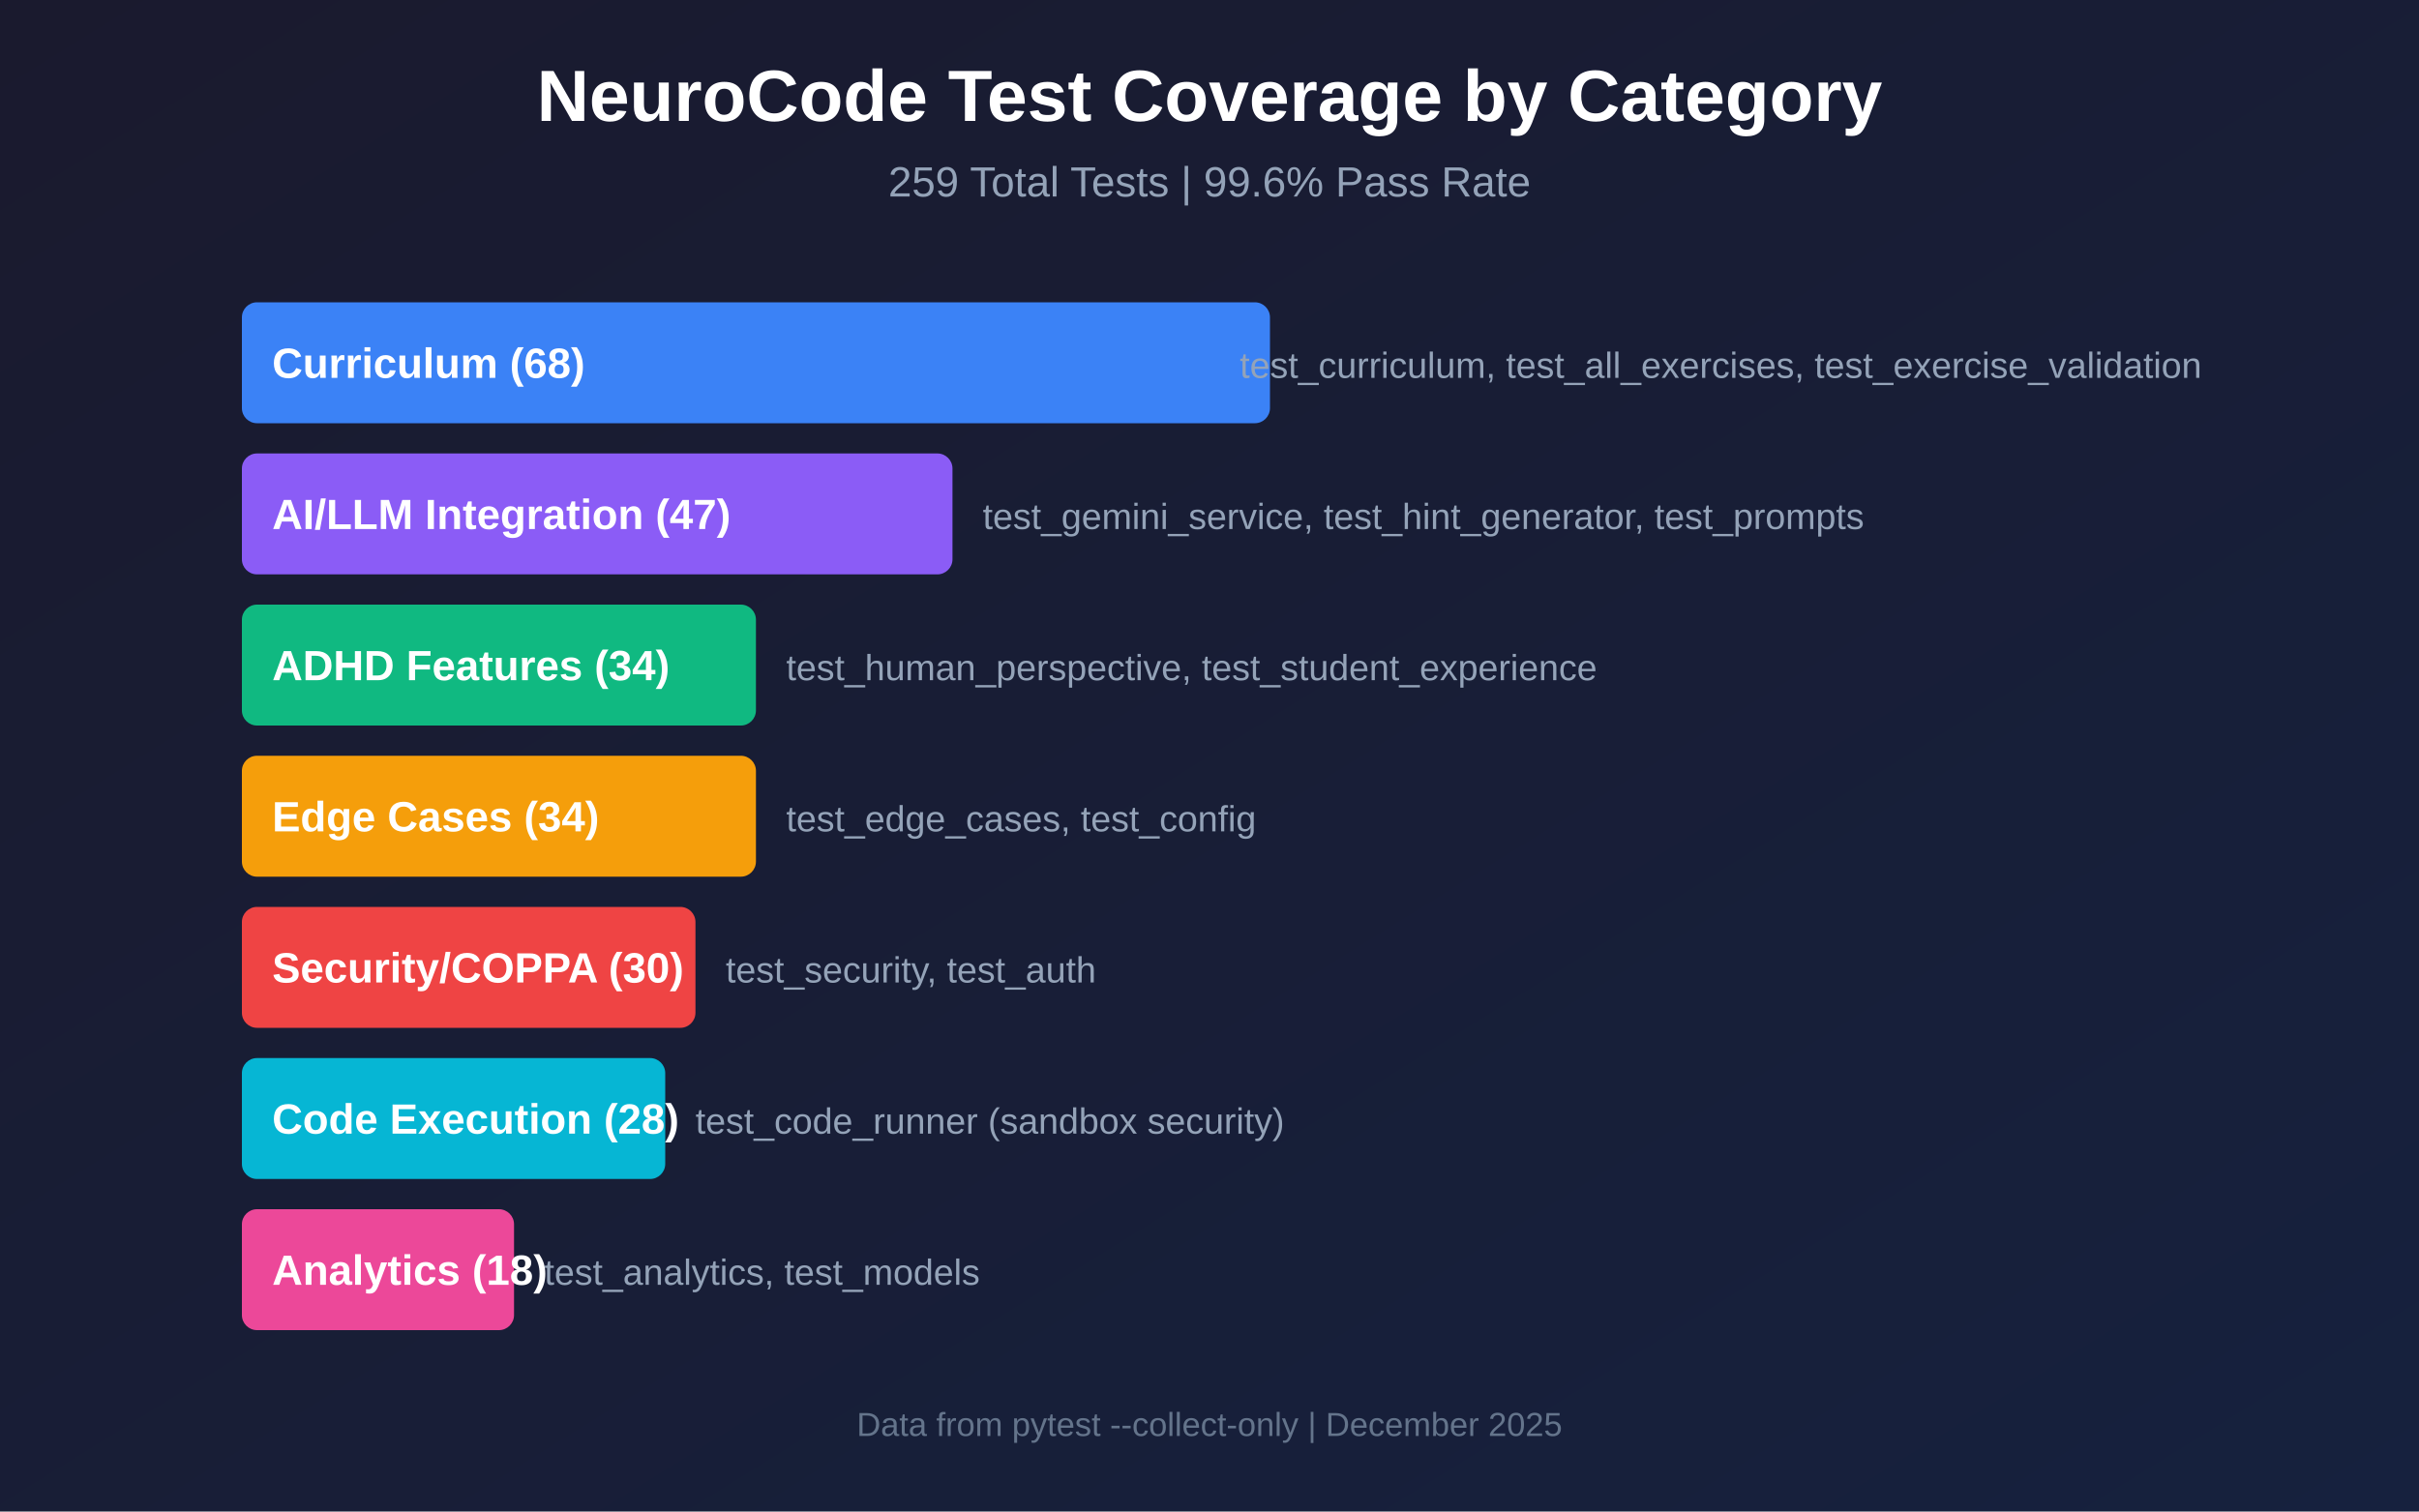
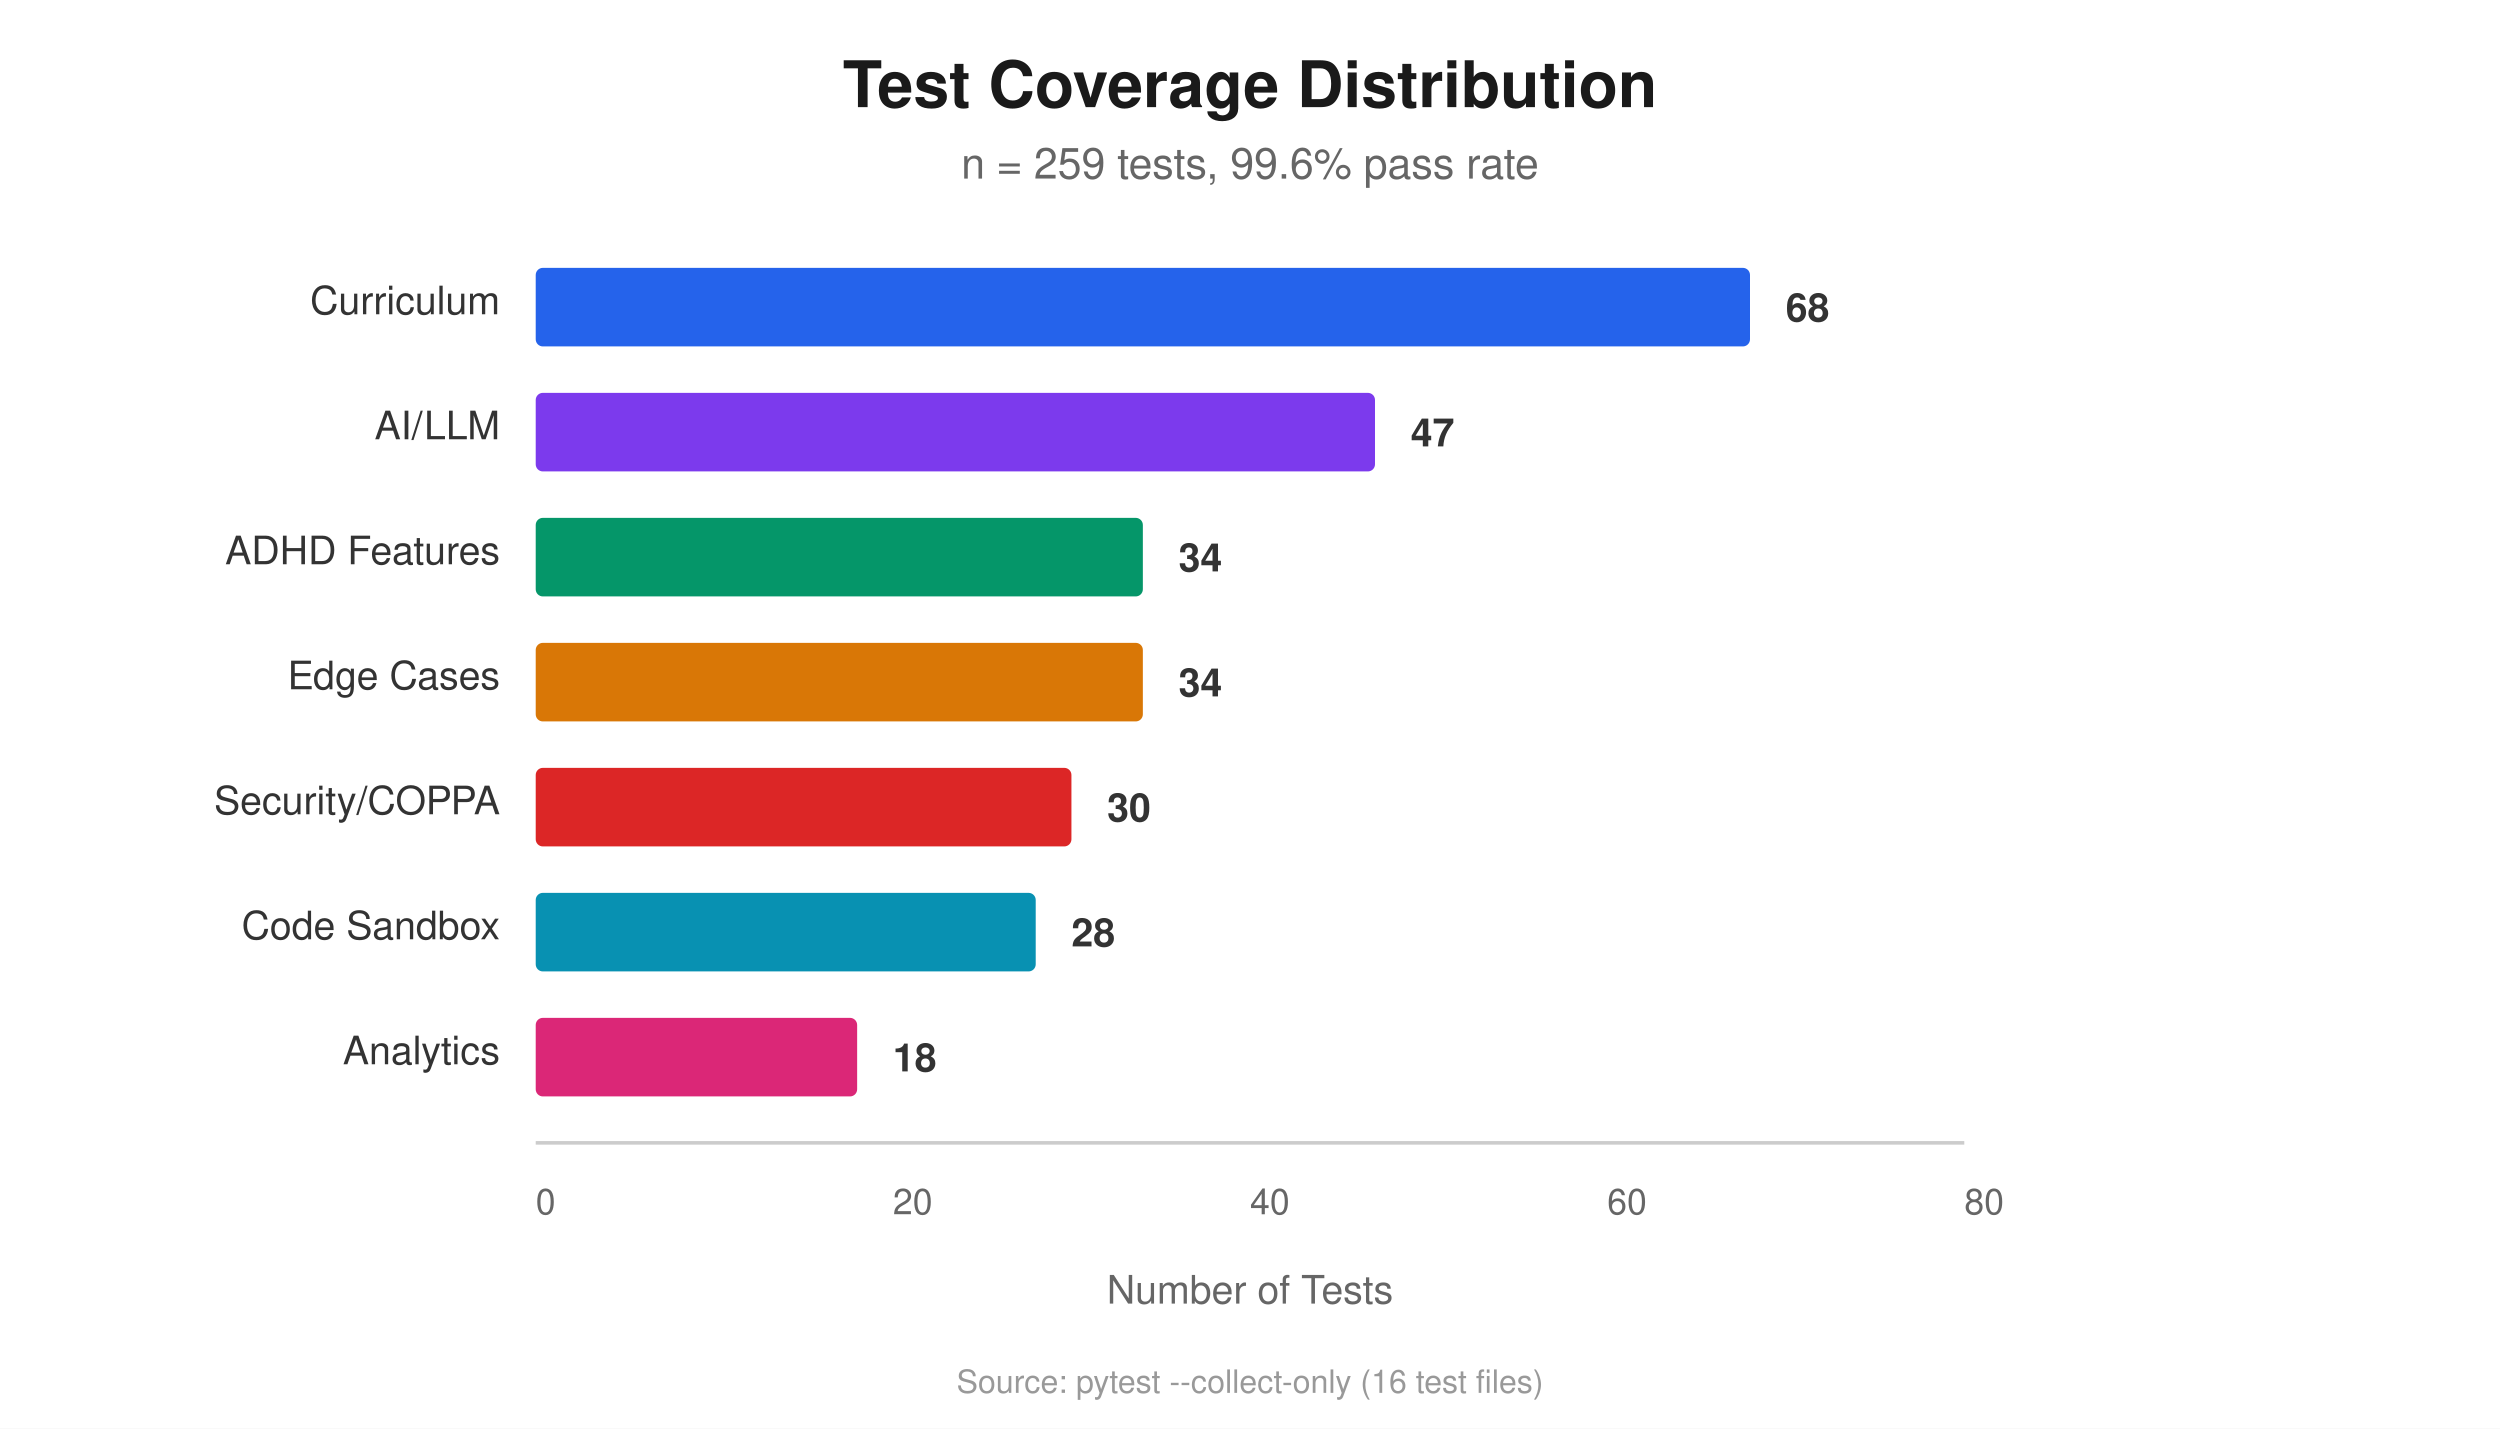
- <svg xmlns="http://www.w3.org/2000/svg" viewBox="0 0 800 500">
-   <defs>
-     <linearGradient id="bgGrad" x1="0%" y1="0%" x2="100%" y2="100%">
-       <stop offset="0%" style="stop-color:#1a1a2e;stop-opacity:1" />
-       <stop offset="100%" style="stop-color:#16213e;stop-opacity:1" />
-     </linearGradient>
-   </defs>
-   <rect width="800" height="500" fill="url(#bgGrad)" />
-   <text x="400" y="40" text-anchor="middle" fill="#fff" font-family="Arial, sans-serif" font-size="24" font-weight="bold">NeuroCode Test Coverage by Category</text>
-   <text x="400" y="65" text-anchor="middle" fill="#94a3b8" font-family="Arial, sans-serif" font-size="14">259 Total Tests | 99.6% Pass Rate</text>
-   <rect x="80" y="100" width="340" height="40" rx="5" fill="#3b82f6" />
-   <text x="90" y="125" fill="#fff" font-family="Arial, sans-serif" font-size="14" font-weight="bold">Curriculum (68)</text>
-   <text x="410" y="125" fill="#94a3b8" font-family="Arial, sans-serif" font-size="12">test_curriculum, test_all_exercises, test_exercise_validation</text>
-   <rect x="80" y="150" width="235" height="40" rx="5" fill="#8b5cf6" />
-   <text x="90" y="175" fill="#fff" font-family="Arial, sans-serif" font-size="14" font-weight="bold">AI/LLM Integration (47)</text>
-   <text x="325" y="175" fill="#94a3b8" font-family="Arial, sans-serif" font-size="12">test_gemini_service, test_hint_generator, test_prompts</text>
-   <rect x="80" y="200" width="170" height="40" rx="5" fill="#10b981" />
-   <text x="90" y="225" fill="#fff" font-family="Arial, sans-serif" font-size="14" font-weight="bold">ADHD Features (34)</text>
-   <text x="260" y="225" fill="#94a3b8" font-family="Arial, sans-serif" font-size="12">test_human_perspective, test_student_experience</text>
-   <rect x="80" y="250" width="170" height="40" rx="5" fill="#f59e0b" />
-   <text x="90" y="275" fill="#fff" font-family="Arial, sans-serif" font-size="14" font-weight="bold">Edge Cases (34)</text>
-   <text x="260" y="275" fill="#94a3b8" font-family="Arial, sans-serif" font-size="12">test_edge_cases, test_config</text>
-   <rect x="80" y="300" width="150" height="40" rx="5" fill="#ef4444" />
-   <text x="90" y="325" fill="#fff" font-family="Arial, sans-serif" font-size="14" font-weight="bold">Security/COPPA (30)</text>
-   <text x="240" y="325" fill="#94a3b8" font-family="Arial, sans-serif" font-size="12">test_security, test_auth</text>
-   <rect x="80" y="350" width="140" height="40" rx="5" fill="#06b6d4" />
-   <text x="90" y="375" fill="#fff" font-family="Arial, sans-serif" font-size="14" font-weight="bold">Code Execution (28)</text>
-   <text x="230" y="375" fill="#94a3b8" font-family="Arial, sans-serif" font-size="12">test_code_runner (sandbox security)</text>
-   <rect x="80" y="400" width="90" height="40" rx="5" fill="#ec4899" />
-   <text x="90" y="425" fill="#fff" font-family="Arial, sans-serif" font-size="14" font-weight="bold">Analytics (18)</text>
-   <text x="180" y="425" fill="#94a3b8" font-family="Arial, sans-serif" font-size="12">test_analytics, test_models</text>
-   <text x="400" y="475" text-anchor="middle" fill="#64748b" font-family="Arial, sans-serif" font-size="11">Data from pytest --collect-only | December 2025</text>
+ <svg xmlns="http://www.w3.org/2000/svg" viewBox="0 0 700 400">
+   <rect width="700" height="400" fill="#ffffff" />
+   <text x="350" y="30" text-anchor="middle" fill="#1a1a1a" font-family="Helvetica, Arial, sans-serif" font-size="18" font-weight="bold">Test Coverage Distribution</text>
+   <text x="350" y="50" text-anchor="middle" fill="#666" font-family="Helvetica, Arial, sans-serif" font-size="12">n = 259 tests, 99.6% pass rate</text>
+   <text x="140" y="88" text-anchor="end" fill="#333" font-family="Helvetica, Arial, sans-serif" font-size="11">Curriculum</text>
+   <rect x="150" y="75" width="340" height="22" rx="2" fill="#2563eb" />
+   <text x="500" y="90" fill="#333" font-family="Helvetica, Arial, sans-serif" font-size="11" font-weight="bold">68</text>
+   <text x="140" y="123" text-anchor="end" fill="#333" font-family="Helvetica, Arial, sans-serif" font-size="11">AI/LLM</text>
+   <rect x="150" y="110" width="235" height="22" rx="2" fill="#7c3aed" />
+   <text x="395" y="125" fill="#333" font-family="Helvetica, Arial, sans-serif" font-size="11" font-weight="bold">47</text>
+   <text x="140" y="158" text-anchor="end" fill="#333" font-family="Helvetica, Arial, sans-serif" font-size="11">ADHD Features</text>
+   <rect x="150" y="145" width="170" height="22" rx="2" fill="#059669" />
+   <text x="330" y="160" fill="#333" font-family="Helvetica, Arial, sans-serif" font-size="11" font-weight="bold">34</text>
+   <text x="140" y="193" text-anchor="end" fill="#333" font-family="Helvetica, Arial, sans-serif" font-size="11">Edge Cases</text>
+   <rect x="150" y="180" width="170" height="22" rx="2" fill="#d97706" />
+   <text x="330" y="195" fill="#333" font-family="Helvetica, Arial, sans-serif" font-size="11" font-weight="bold">34</text>
+   <text x="140" y="228" text-anchor="end" fill="#333" font-family="Helvetica, Arial, sans-serif" font-size="11">Security/COPPA</text>
+   <rect x="150" y="215" width="150" height="22" rx="2" fill="#dc2626" />
+   <text x="310" y="230" fill="#333" font-family="Helvetica, Arial, sans-serif" font-size="11" font-weight="bold">30</text>
+   <text x="140" y="263" text-anchor="end" fill="#333" font-family="Helvetica, Arial, sans-serif" font-size="11">Code Sandbox</text>
+   <rect x="150" y="250" width="140" height="22" rx="2" fill="#0891b2" />
+   <text x="300" y="265" fill="#333" font-family="Helvetica, Arial, sans-serif" font-size="11" font-weight="bold">28</text>
+   <text x="140" y="298" text-anchor="end" fill="#333" font-family="Helvetica, Arial, sans-serif" font-size="11">Analytics</text>
+   <rect x="150" y="285" width="90" height="22" rx="2" fill="#db2777" />
+   <text x="250" y="300" fill="#333" font-family="Helvetica, Arial, sans-serif" font-size="11" font-weight="bold">18</text>
+   <line x1="150" y1="320" x2="550" y2="320" stroke="#ccc" stroke-width="1" />
+   <text x="150" y="340" fill="#666" font-family="Helvetica, Arial, sans-serif" font-size="10">0</text>
+   <text x="250" y="340" fill="#666" font-family="Helvetica, Arial, sans-serif" font-size="10">20</text>
+   <text x="350" y="340" fill="#666" font-family="Helvetica, Arial, sans-serif" font-size="10">40</text>
+   <text x="450" y="340" fill="#666" font-family="Helvetica, Arial, sans-serif" font-size="10">60</text>
+   <text x="550" y="340" fill="#666" font-family="Helvetica, Arial, sans-serif" font-size="10">80</text>
+   <text x="350" y="365" text-anchor="middle" fill="#666" font-family="Helvetica, Arial, sans-serif" font-size="11">Number of Tests</text>
+   <text x="350" y="390" text-anchor="middle" fill="#999" font-family="Helvetica, Arial, sans-serif" font-size="9">Source: pytest --collect-only (16 test files)</text>
</svg>
